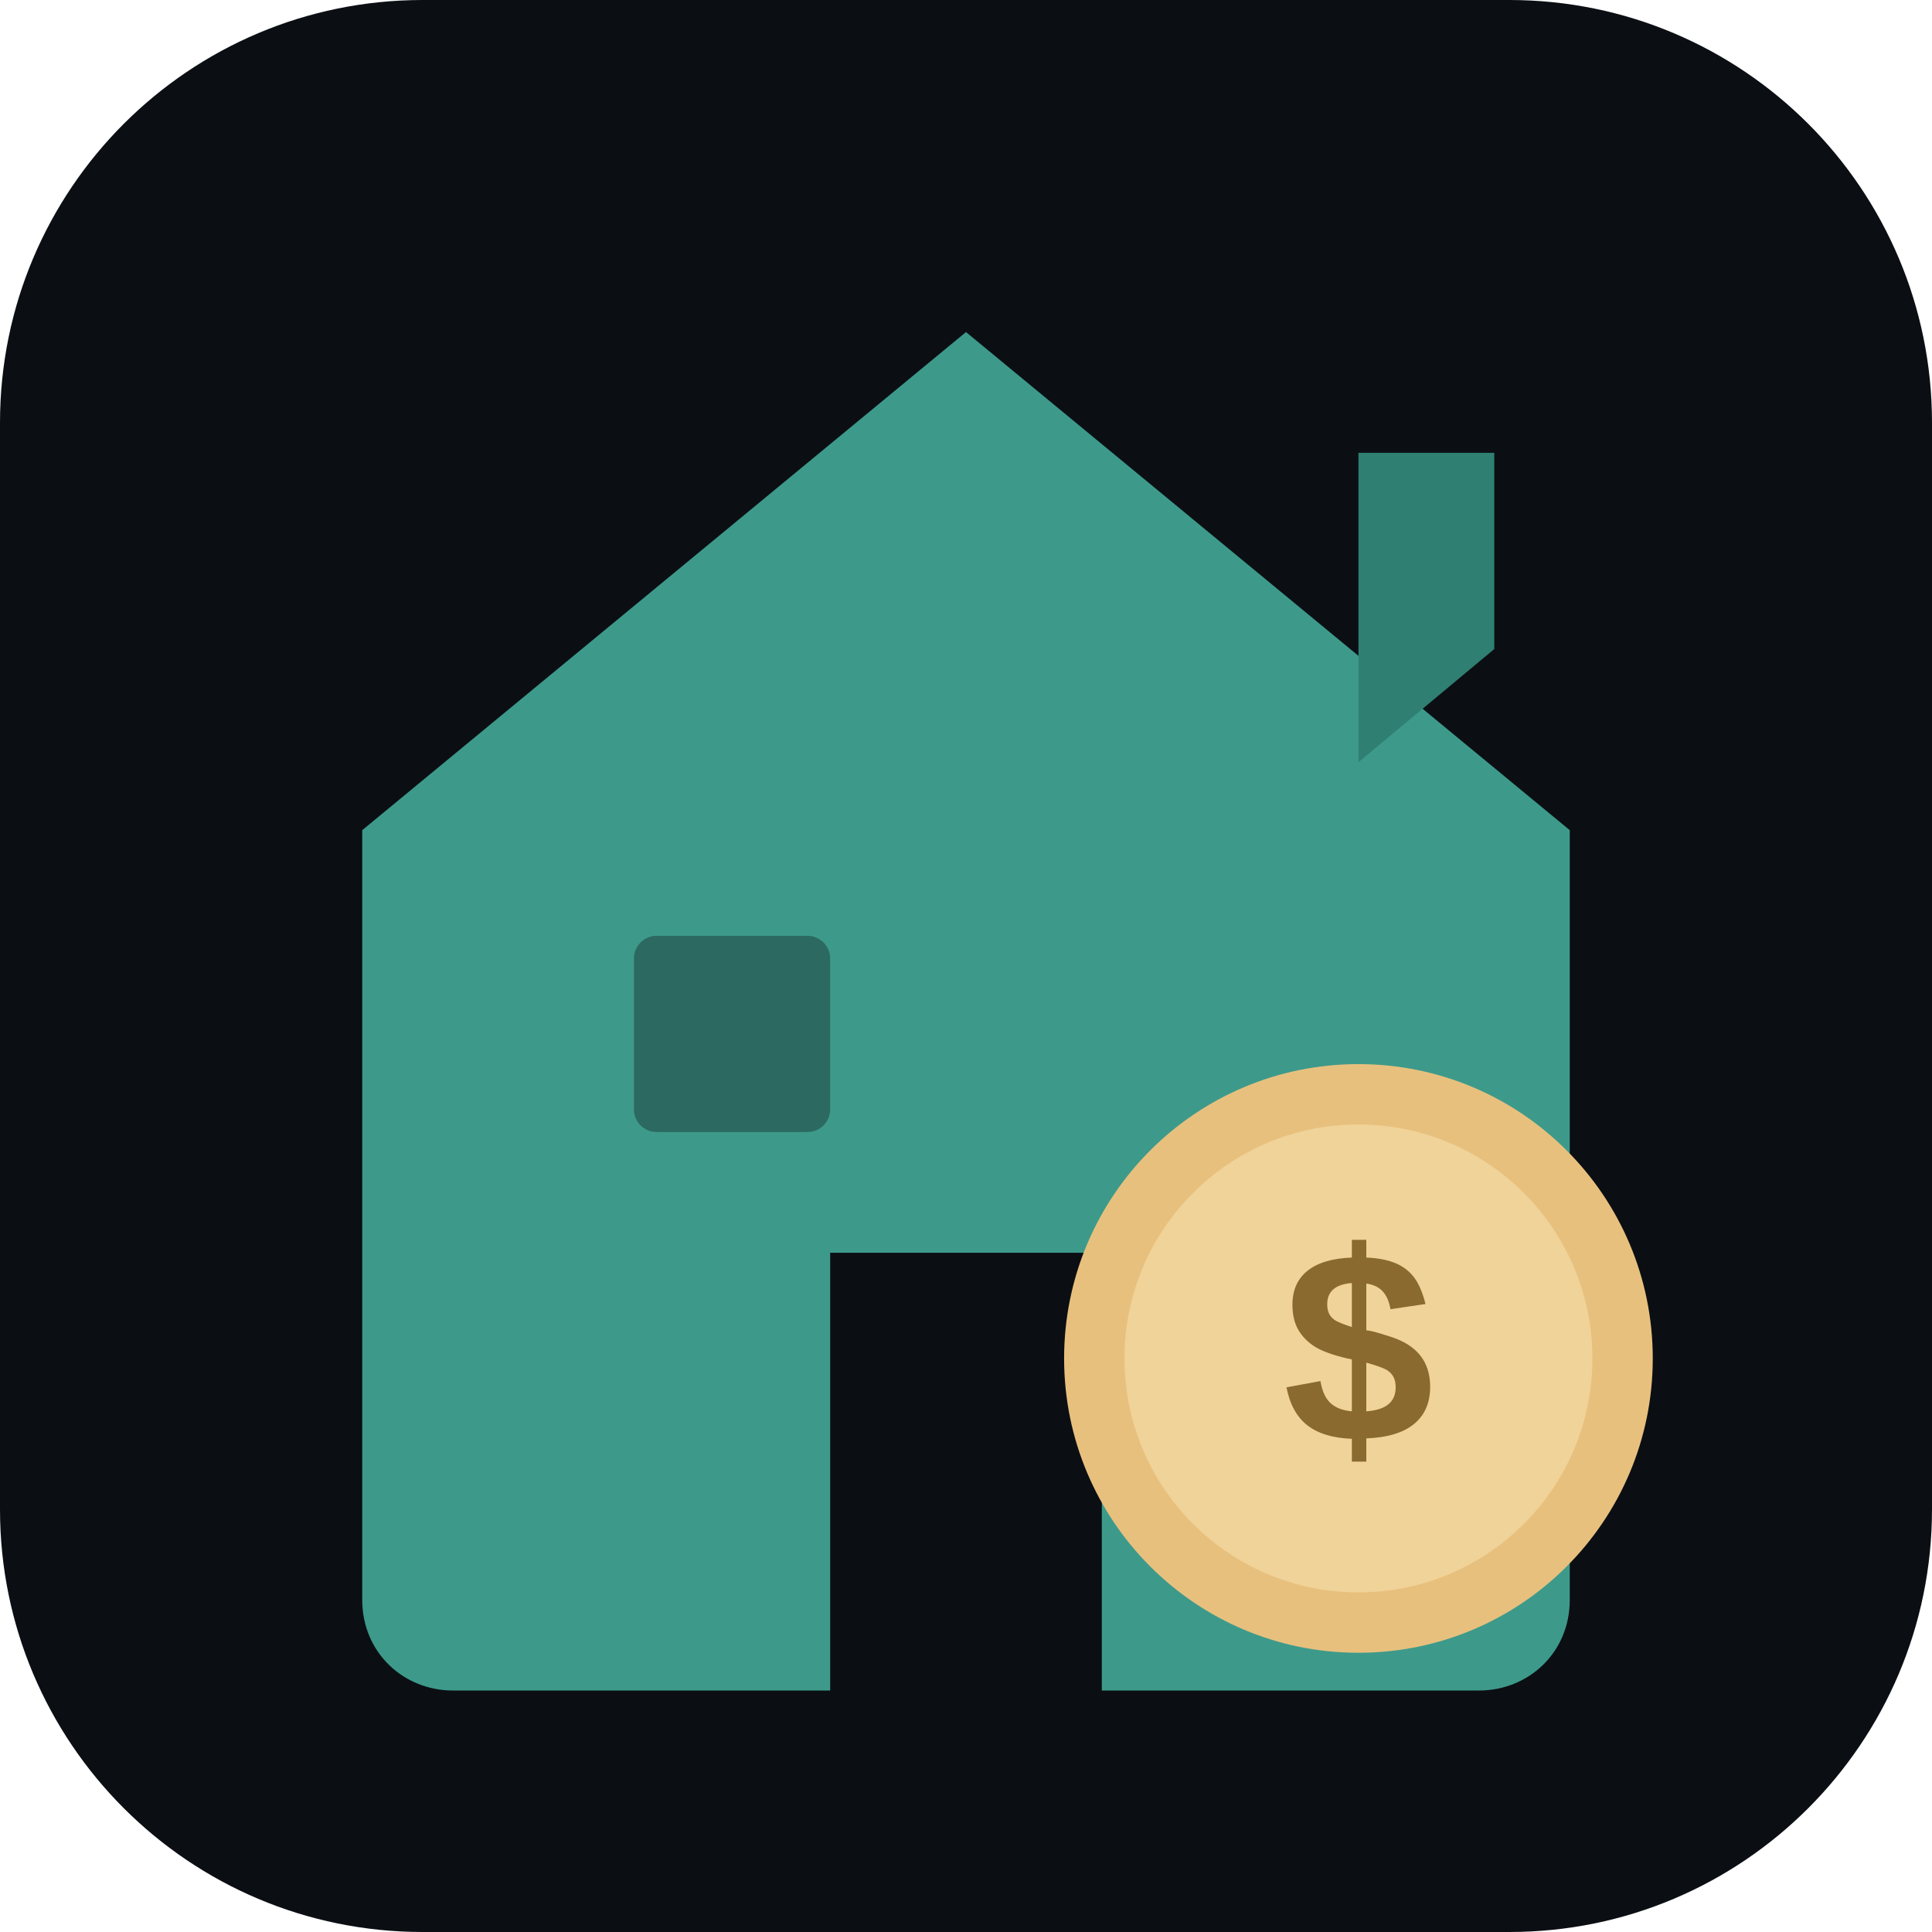
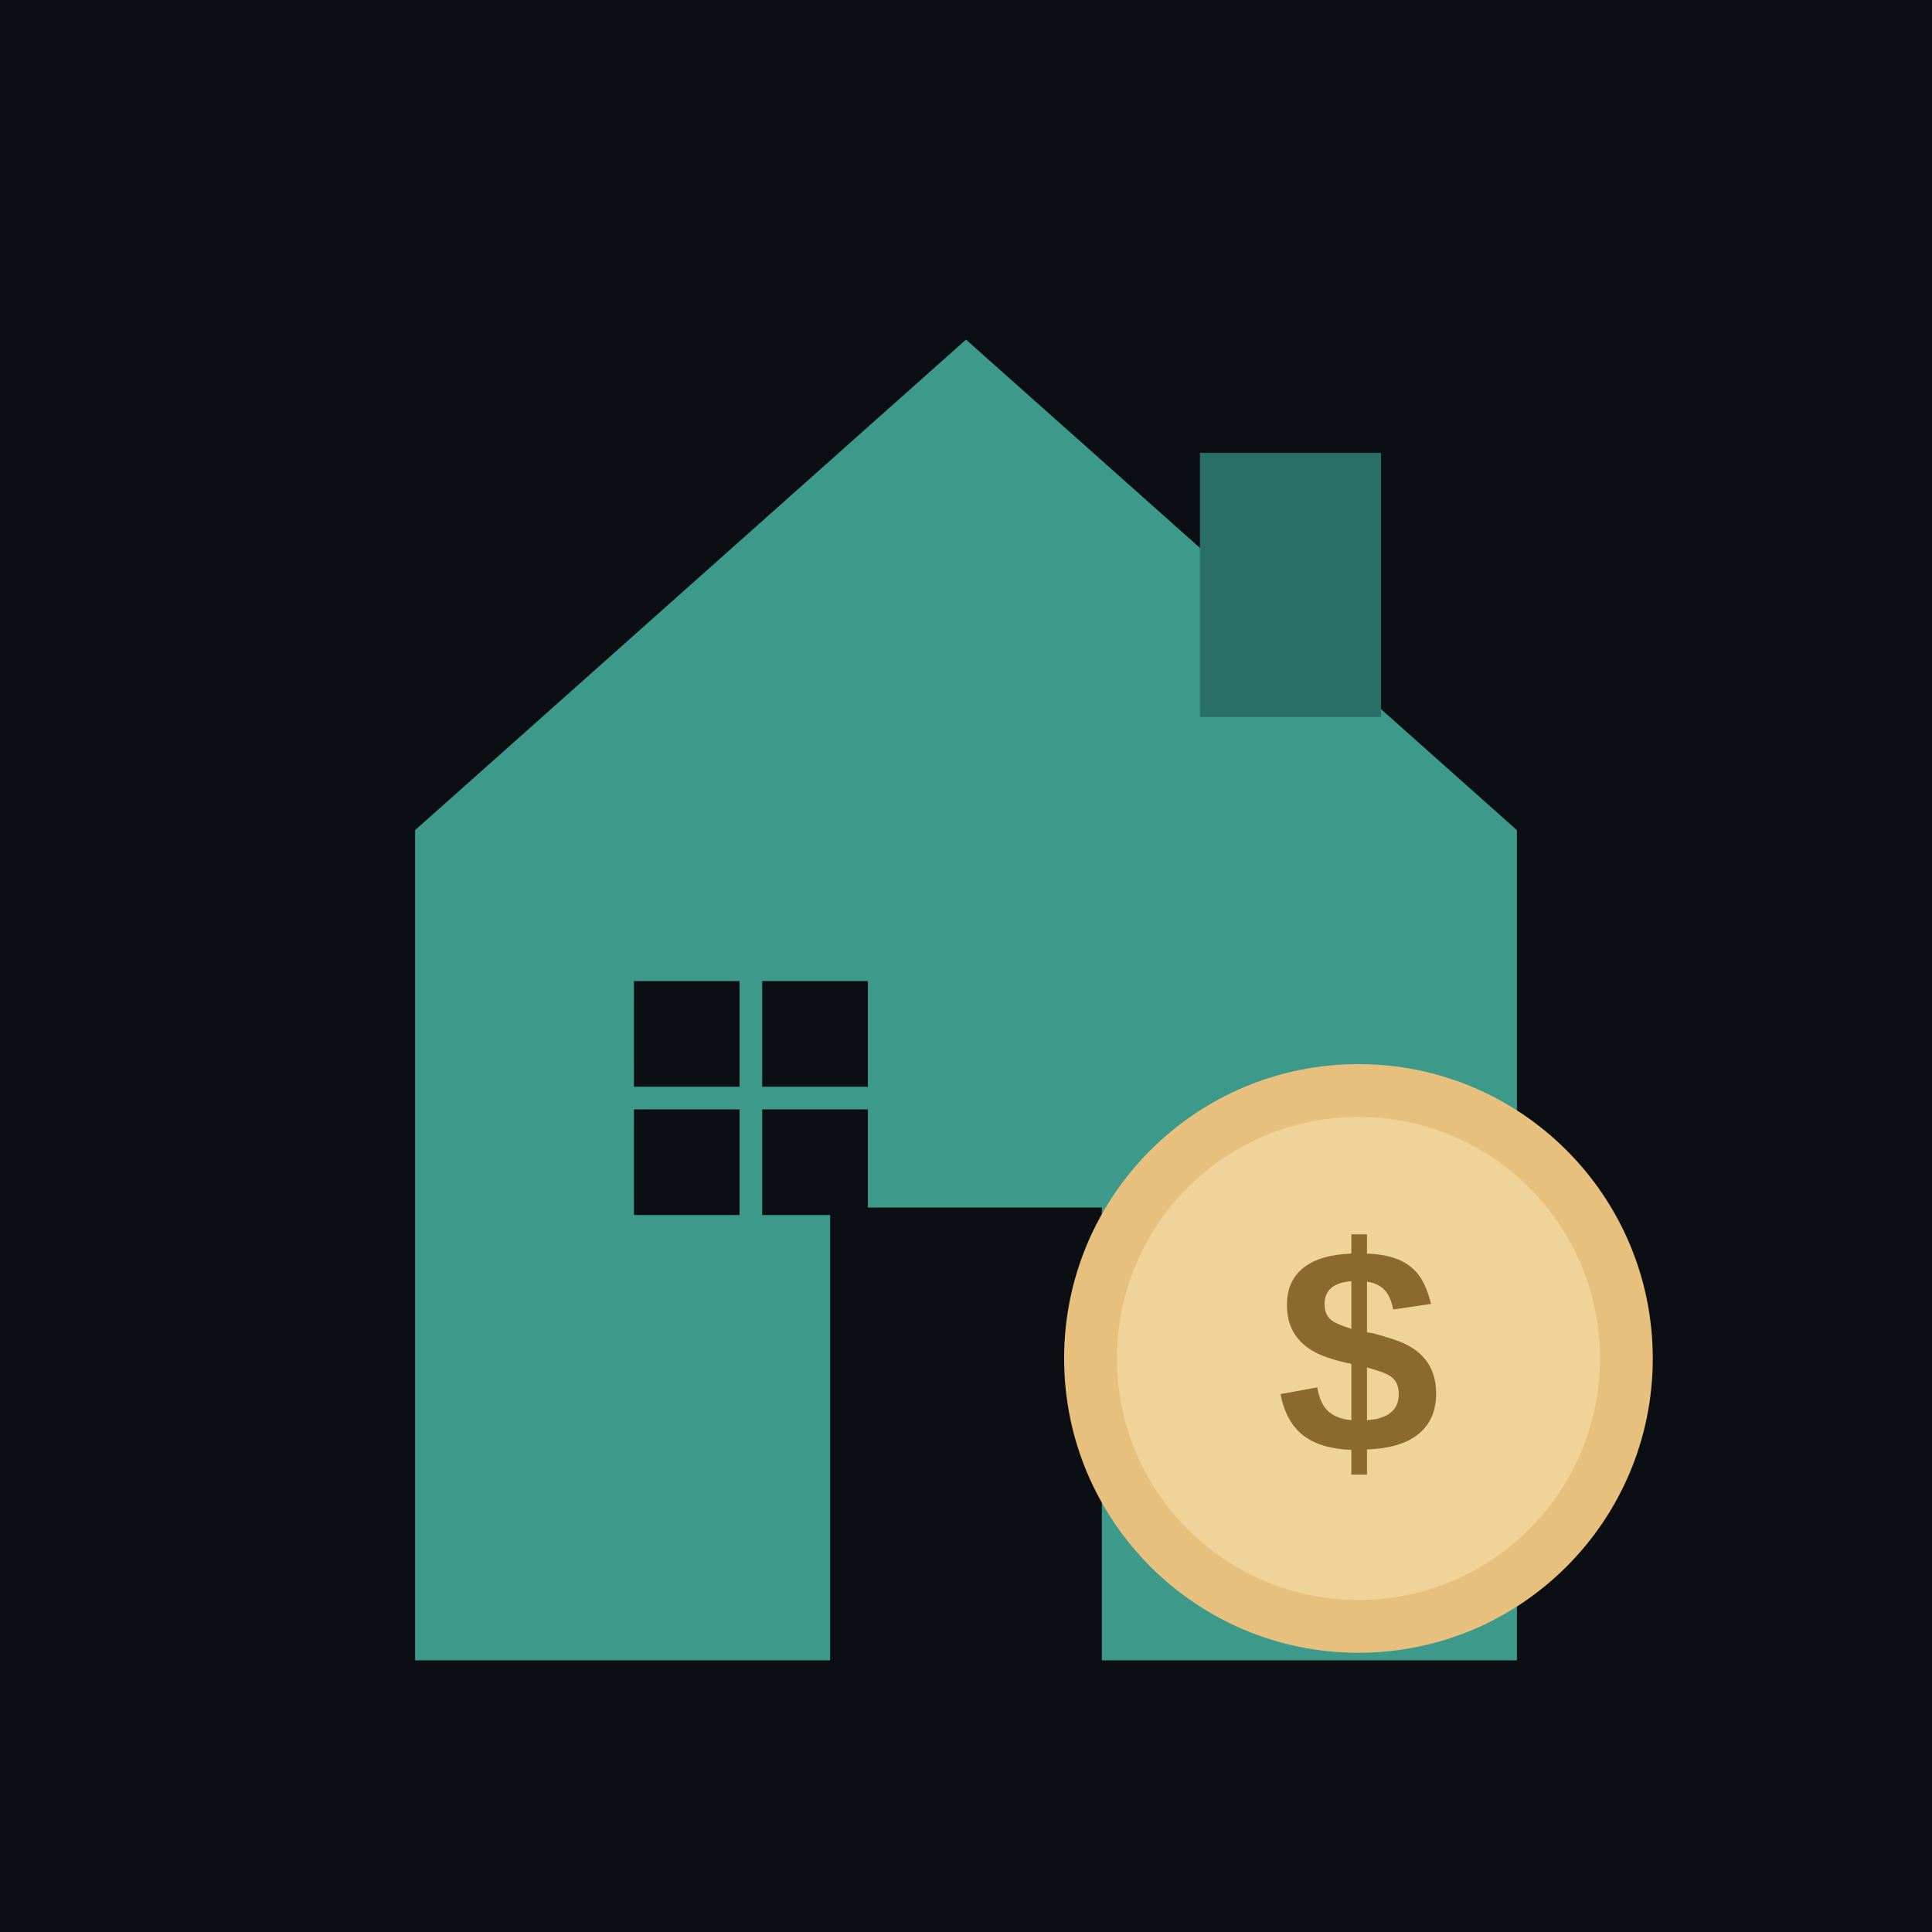
<svg xmlns="http://www.w3.org/2000/svg" viewBox="0 0 512 512" role="img" aria-label="Casa Share">
-   <rect width="512" height="512" rx="112" fill="#0b0f14" />
-   <path fill="#3d9a8b" d="M256 88L96 220v204c0 14 11 24 24 24h100V332h72v116h100c13 0 24-10 24-24V220L256 88z" />
-   <path fill="#2f7f73" d="M360 120h36v52l-36 30z" />
-   <rect x="168" y="248" width="52" height="52" rx="6" fill="#0b0f14" opacity=".35" />
+   <rect width="512" height="512" fill="#0b0f14" />
+   <path fill="#3d9a8b" d="M256 90L110 220v220h110V320h72v120h110V220L256 90z" />
+   <rect x="318" y="120" width="48" height="70" fill="#2a6f65" />
+   <rect x="168" y="260" width="28" height="28" fill="#0b0f14" />
+   <rect x="202" y="260" width="28" height="28" fill="#0b0f14" />
+   <rect x="168" y="294" width="28" height="28" fill="#0b0f14" />
+   <rect x="202" y="294" width="28" height="28" fill="#0b0f14" />
  <circle cx="360" cy="360" r="78" fill="#e8c07d" />
-   <circle cx="360" cy="360" r="62" fill="#f0d399" />
-   <text x="360" y="382" text-anchor="middle" font-size="72" font-family="Arial,sans-serif" font-weight="700" fill="#8a6a2e">$</text>
+   <circle cx="360" cy="360" r="64" fill="#f0d399" />
+   <text x="360" y="385" text-anchor="middle" font-size="78" font-family="Arial,sans-serif" font-weight="700" fill="#8a6a2e">$</text>
</svg>
